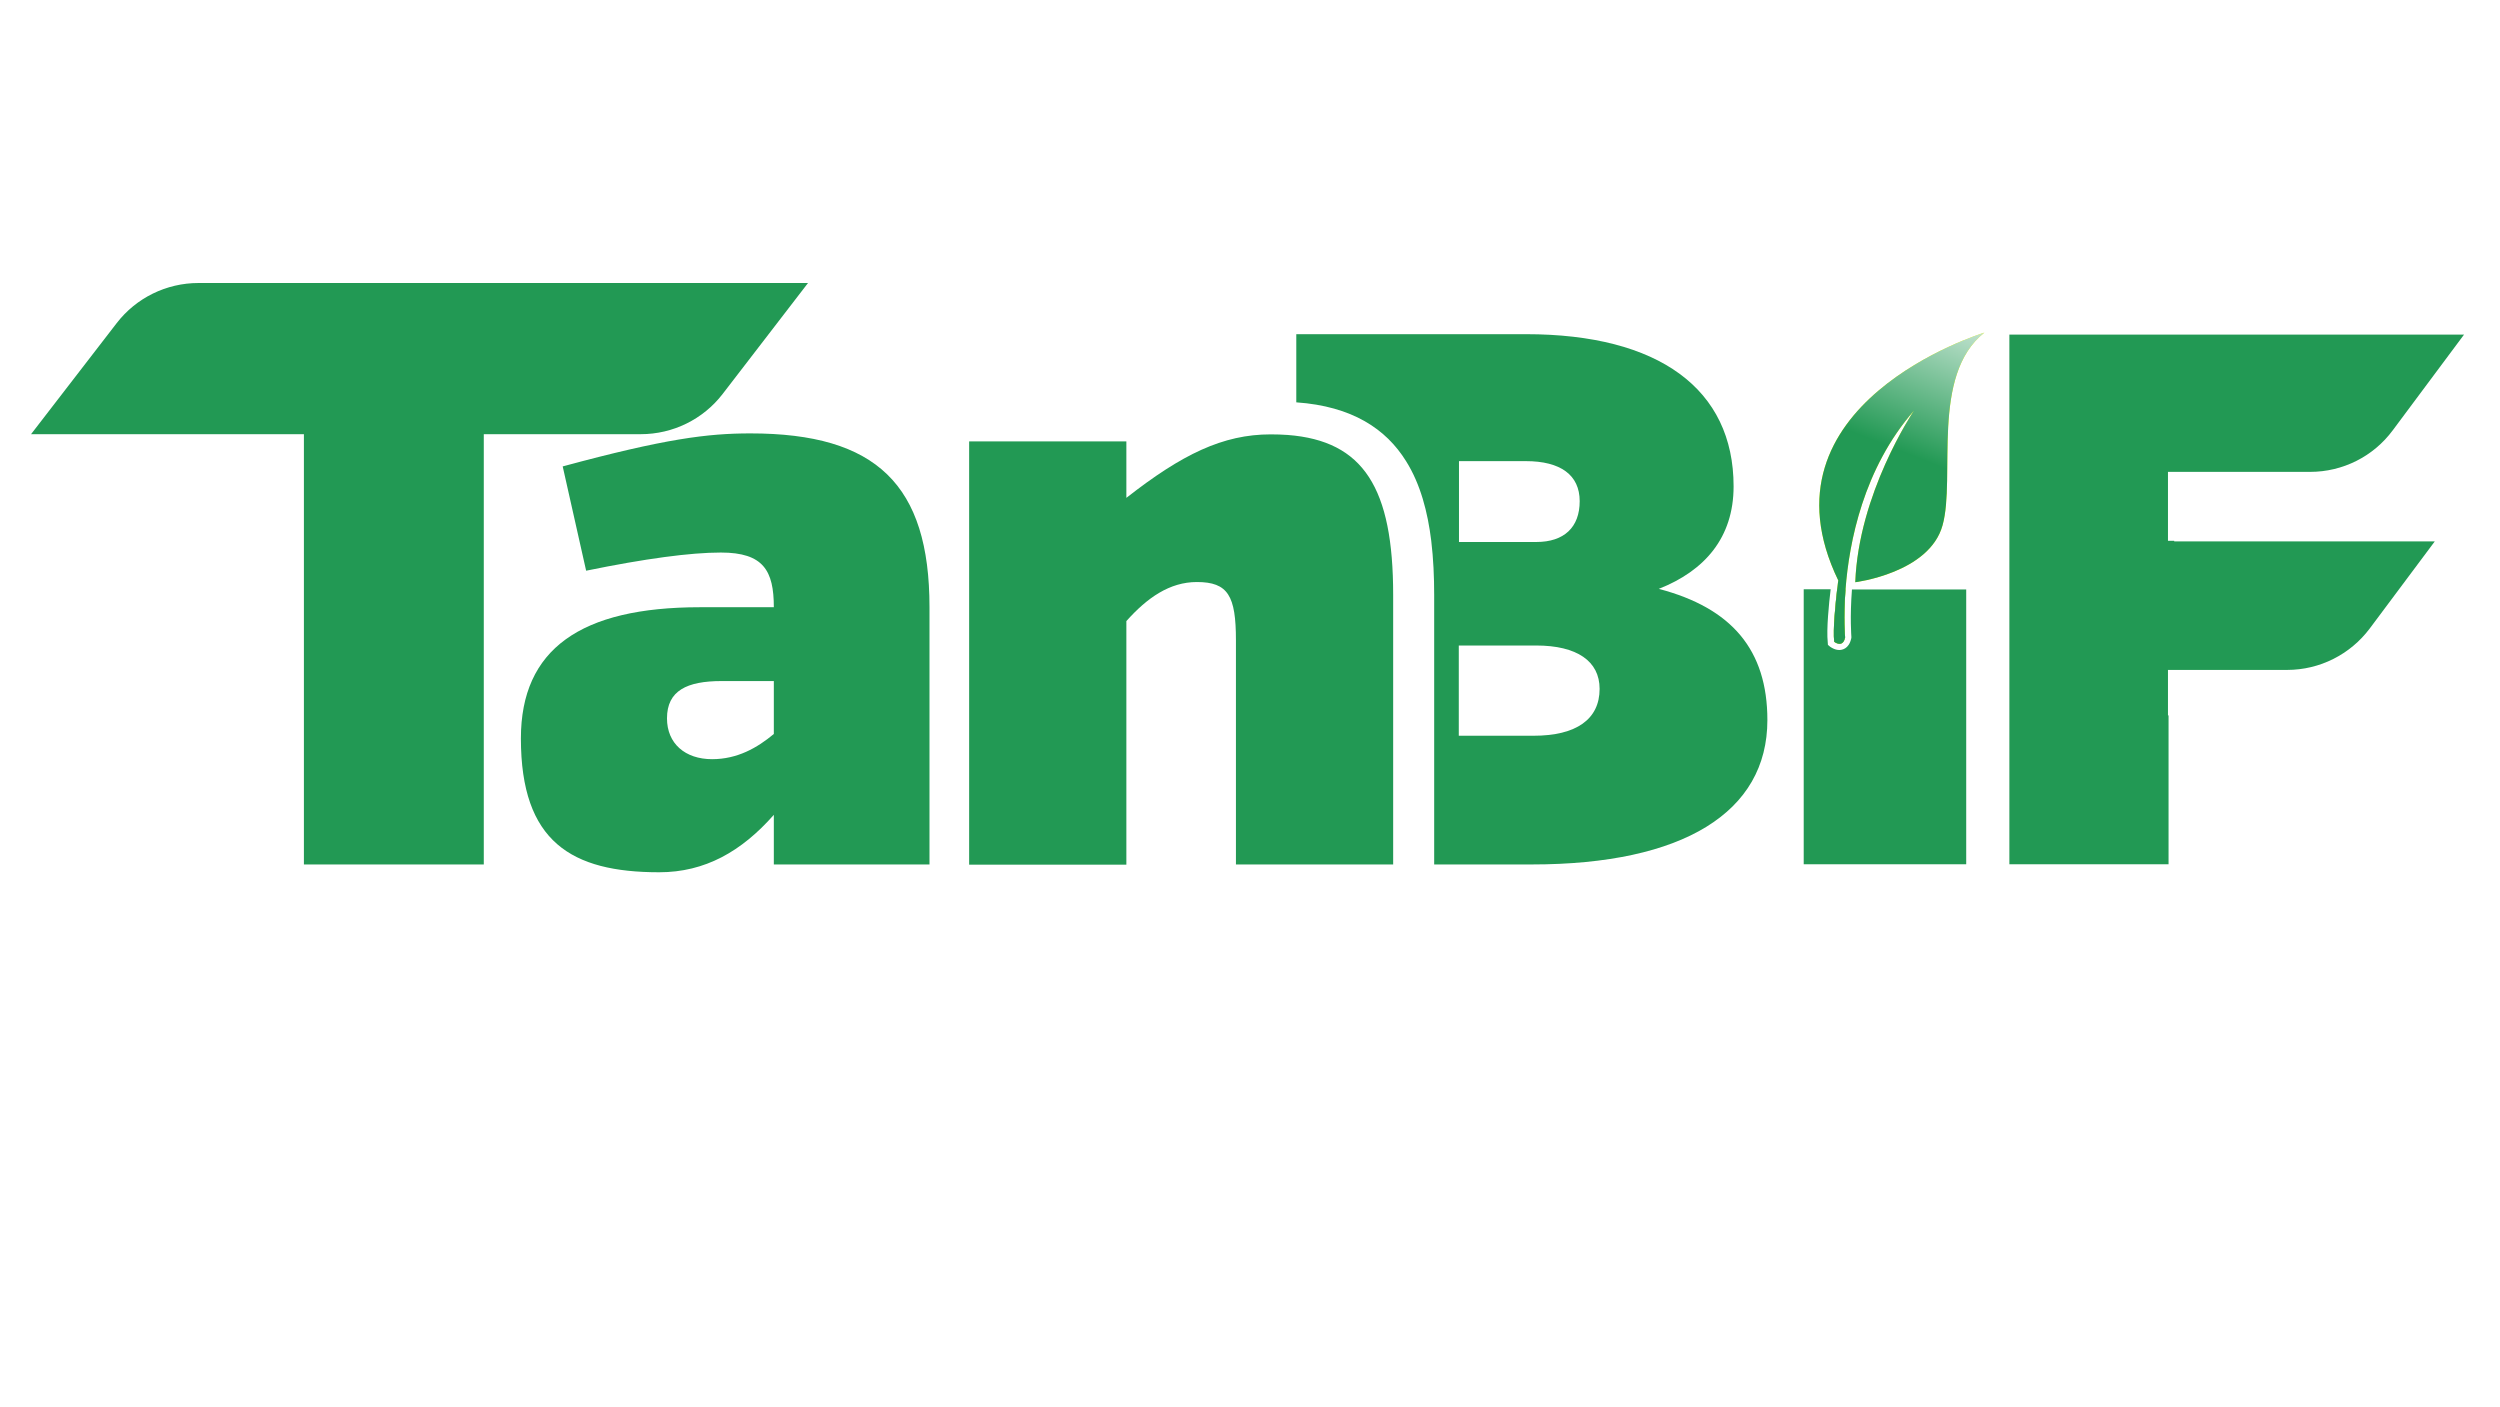
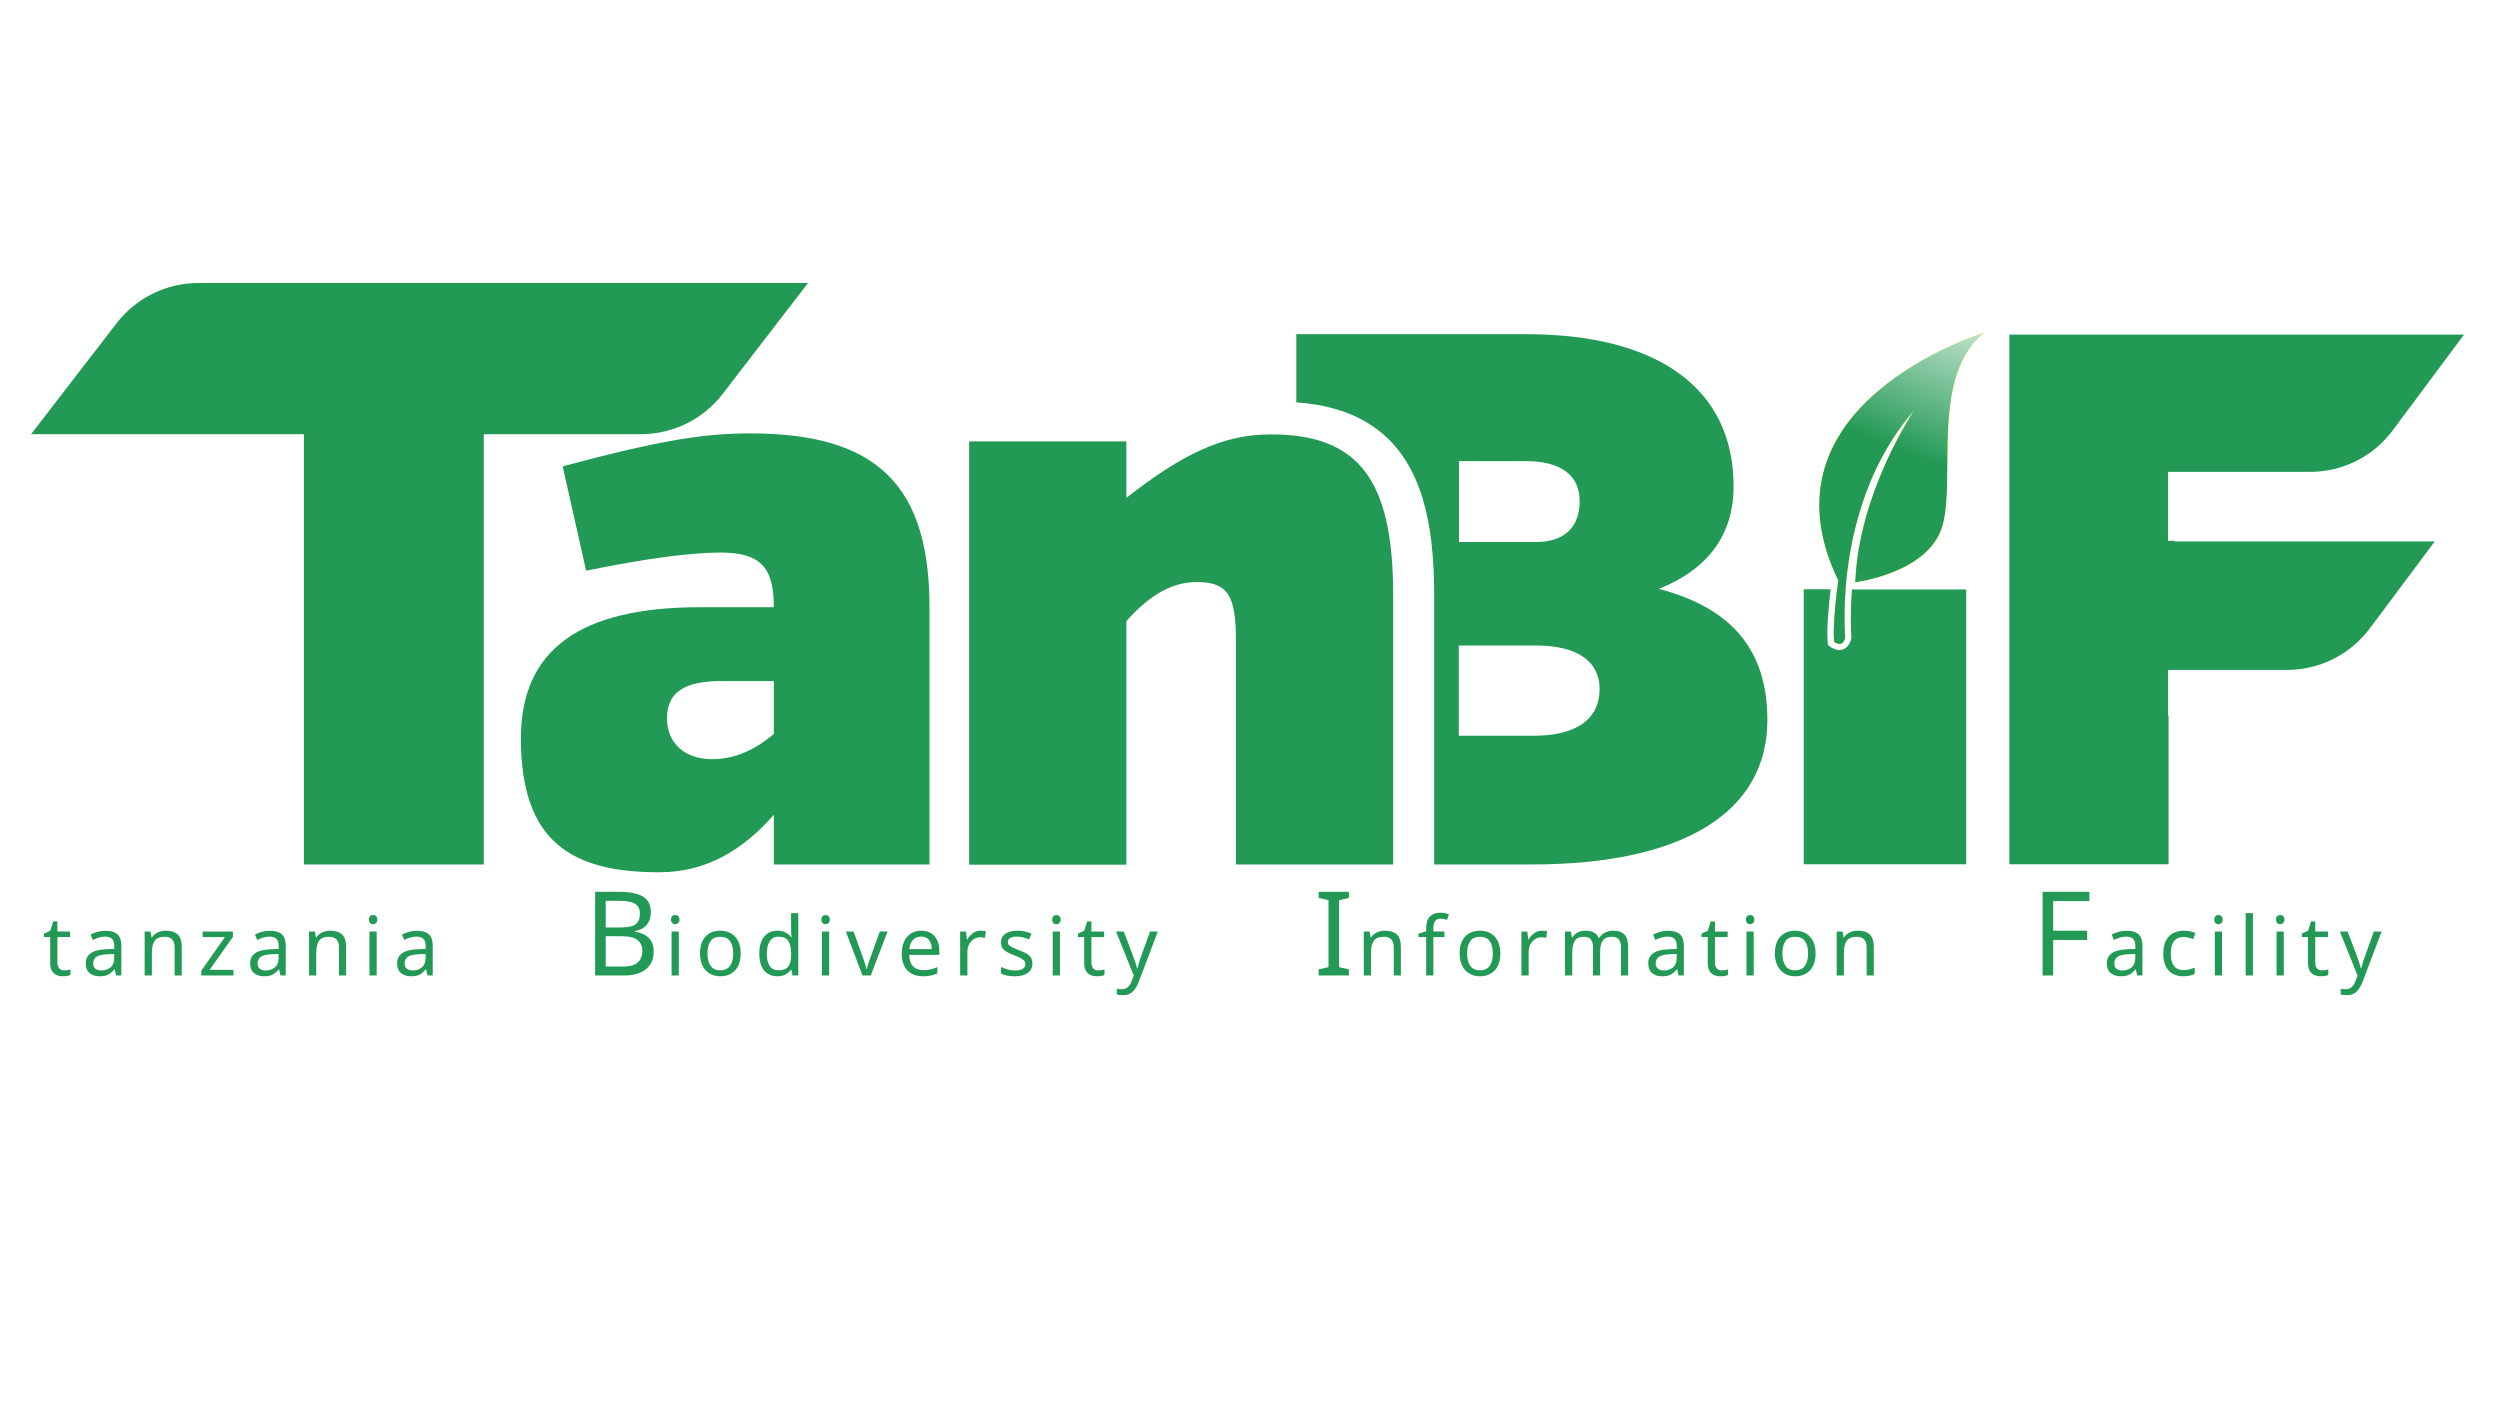
<svg xmlns="http://www.w3.org/2000/svg" version="1.1" id="Layer_1" x="0px" y="0px" viewBox="0 0 1280 720" style="enable-background:new 0 0 1280 720;" xml:space="preserve">
  <style type="text/css">
	.st0{fill:#229954;}
- 	.st1{fill:#FFFF00;}
- 	.st2{fill:url(#SVGID_1_);}
+ 	.st1{font-family:'Gentona-Bold';}
+ 	.st2{font-size:60px;}
+ 	.st3{letter-spacing:7.1;}
+ 	.st4{letter-spacing:8;}
+ 	.st5{fill:#FFFF00;}
+ 	.st6{fill:url(#SVGID_1_);}
</style>
+   <text transform="matrix(0.7 0 0 0.7 21.8354 499.4434)" class="st0 st1 st2 st3">tanzania</text>
+   <text transform="matrix(1 0 0 1 275.3032 499.4434)" class="st0 st1 st2 st4"> B</text>
+   <text transform="matrix(0.7 0 0 0.7 340.2827 499.4434)" class="st0 st1 st2 st3">iodiversity</text>
+   <text transform="matrix(1 0 0 1 649.1465 499.4434)" class="st0 st1 st2 st4"> I</text>
+   <text transform="matrix(0.7 0 0 0.7 694.6865 499.4434)" class="st0 st1 st2 st3">nformation</text>
+   <text transform="matrix(1 0 0 1 1016.403 499.4434)" class="st0 st1 st2 st4"> F</text>
+   <text transform="matrix(0.7 0 0 0.7 1076.762 499.4434)" class="st0 st1 st2 st3">acility</text>
  <g>
    <path class="st0" d="M413.7,144.9L370,201.7c-10,13-25.5,20.6-41.9,20.6h-80.4v220.3h-92.1V222.3H15.9l43.8-56.8   c10-13,25.5-20.6,41.9-20.6H413.7z" />
    <path class="st0" d="M288.1,238.8c52.5-14.2,74.3-16.9,96.1-16.9c64.5,0,91.7,26.3,91.7,89v131.7h-79.7v-25.4   c-16.5,18.7-35.2,29.4-58.7,29.4c-44.9,0-70.8-15.6-70.8-68.5c0-45.8,30.7-67.2,91.7-67.2h37.8c0-18.7-5.3-28-27.1-28   c-15.6,0-38.7,3.1-69,9.3L288.1,238.8z M369.5,348.7c-17.8,0-28,4.9-28,19.1c0,12.9,9.3,20.9,23.1,20.9c12.9,0,23.1-5.8,31.6-12.9   v-27.1H369.5z" />
    <path class="st0" d="M849.3,301.5c23.6-9.3,38.3-26.3,38.3-52.5c0-49.8-38.3-77.9-106.3-77.9H663.7V206c28.7,2,46,13.7,56.2,30.1   c7.4,11.8,11.1,26.1,12.9,40.8c1.1,9.2,1.5,18.6,1.5,27.7v138h50c77.4,0,120.6-26.7,120.6-73.9   C904.9,332.7,886.6,311.3,849.3,301.5z M746.9,236.1h34.3c17.8,0,27.6,7.1,27.6,20.5c0,13.4-8,20.9-22.2,20.9h-39.6V236.1z    M746.9,330.5h39.6c20.9,0,32.5,8,32.5,22.2c0,15.6-12,24-33.8,24h-38.3V330.5z" />
    <path class="st0" d="M944.9,301.8h-4.3c-0.8,7.1-2.2,20.3-1.5,26.7c0,0,4.4,3.5,5.6-2.2C944.7,326.3,943.8,316.6,944.9,301.8z    M948.2,301.8c-1.1,14.3-0.3,24-0.3,24.2l0,0.5l-0.1,0.5c-1.2,5.4-4.9,5.8-6.1,5.8c-2.4,0-4.4-1.5-4.7-1.7l-1.1-0.9l-0.1-1.4   c-0.7-6.6,0.6-19.8,1.5-27.1h-13.8v140.8h83.2V301.8H948.2z" />
    <path class="st0" d="M659.3,222.7c-2.8-0.2-5.7-0.3-8.7-0.3c0,0,0,0,0,0c-24.5,0-45.4,10.2-73.9,32.5v-28.9h-80.5v216.7h80.5V318   c10.7-12,22.2-20,36.1-20c16,0,20,7.1,20,29.8v114.8h80.5v-138C713.3,249.9,698.2,225.7,659.3,222.7z" />
-     <path class="st1" d="M1016,170.3c-27.7,21.9-14.6,74.1-21.4,98.6c-6.7,24.5-44.7,29.2-44.7,29.2c1.7-45.3,29.2-86.5,30-87.8   c-25.8,29.6-33.2,67.3-35,91.6c-1.1,14.7-0.2,24.5-0.2,24.5c-1.2,5.7-5.6,2.2-5.6,2.2c-0.7-6.4,0.7-19.6,1.5-26.7   c0.3-2.8,0.6-4.7,0.6-4.7C897.6,207,1014.4,170.8,1016,170.3z" />
+     <path class="st5" d="M1016,170.3c-27.7,21.9-14.6,74.1-21.4,98.6c-6.7,24.5-44.7,29.2-44.7,29.2c1.7-45.3,29.2-86.5,30-87.8   c-25.8,29.6-33.2,67.3-35,91.6c-1.1,14.7-0.2,24.5-0.2,24.5c-1.2,5.7-5.6,2.2-5.6,2.2c-0.7-6.4,0.7-19.6,1.5-26.7   c0.3-2.8,0.6-4.7,0.6-4.7C897.6,207,1014.4,170.8,1016,170.3z" />
    <linearGradient id="SVGID_1_" gradientUnits="userSpaceOnUse" x1="960.751" y1="263.327" x2="1010.47" y2="137.342">
      <stop offset="0.256" style="stop-color:#229954" />
      <stop offset="1" style="stop-color:#FFFFFF" />
    </linearGradient>
-     <path class="st2" d="M1016,170.3c-27.7,21.9-14.6,74.1-21.4,98.6c-6.7,24.5-44.7,29.2-44.7,29.2c1.7-45.3,29.2-86.5,30-87.8   c-25.8,29.6-33.2,67.3-35,91.6c-1.1,14.7-0.2,24.5-0.2,24.5c-1.2,5.7-5.6,2.2-5.6,2.2c-0.7-6.4,0.7-19.6,1.5-26.7   c0.3-2.8,0.6-4.7,0.6-4.7C897.6,207,1014.4,170.8,1016,170.3z" />
+     <path class="st6" d="M1016,170.3c-27.7,21.9-14.6,74.1-21.4,98.6c-6.7,24.5-44.7,29.2-44.7,29.2c1.7-45.3,29.2-86.5,30-87.8   c-25.8,29.6-33.2,67.3-35,91.6c-1.1,14.7-0.2,24.5-0.2,24.5c-1.2,5.7-5.6,2.2-5.6,2.2c-0.7-6.4,0.7-19.6,1.5-26.7   c0.3-2.8,0.6-4.7,0.6-4.7C897.6,207,1014.4,170.8,1016,170.3z" />
    <path class="st0" d="M1113.2,276.9h-3.2v-35.3h72.8c16.7,0,32.4-7.9,42.3-21.3l36.5-49h-232.8v271.2h81.5v-76.2h-0.3V343h61   c16.7,0,32.3-7.9,42.3-21.2l33.3-44.6h-133.4V276.9z" />
  </g>
</svg>
